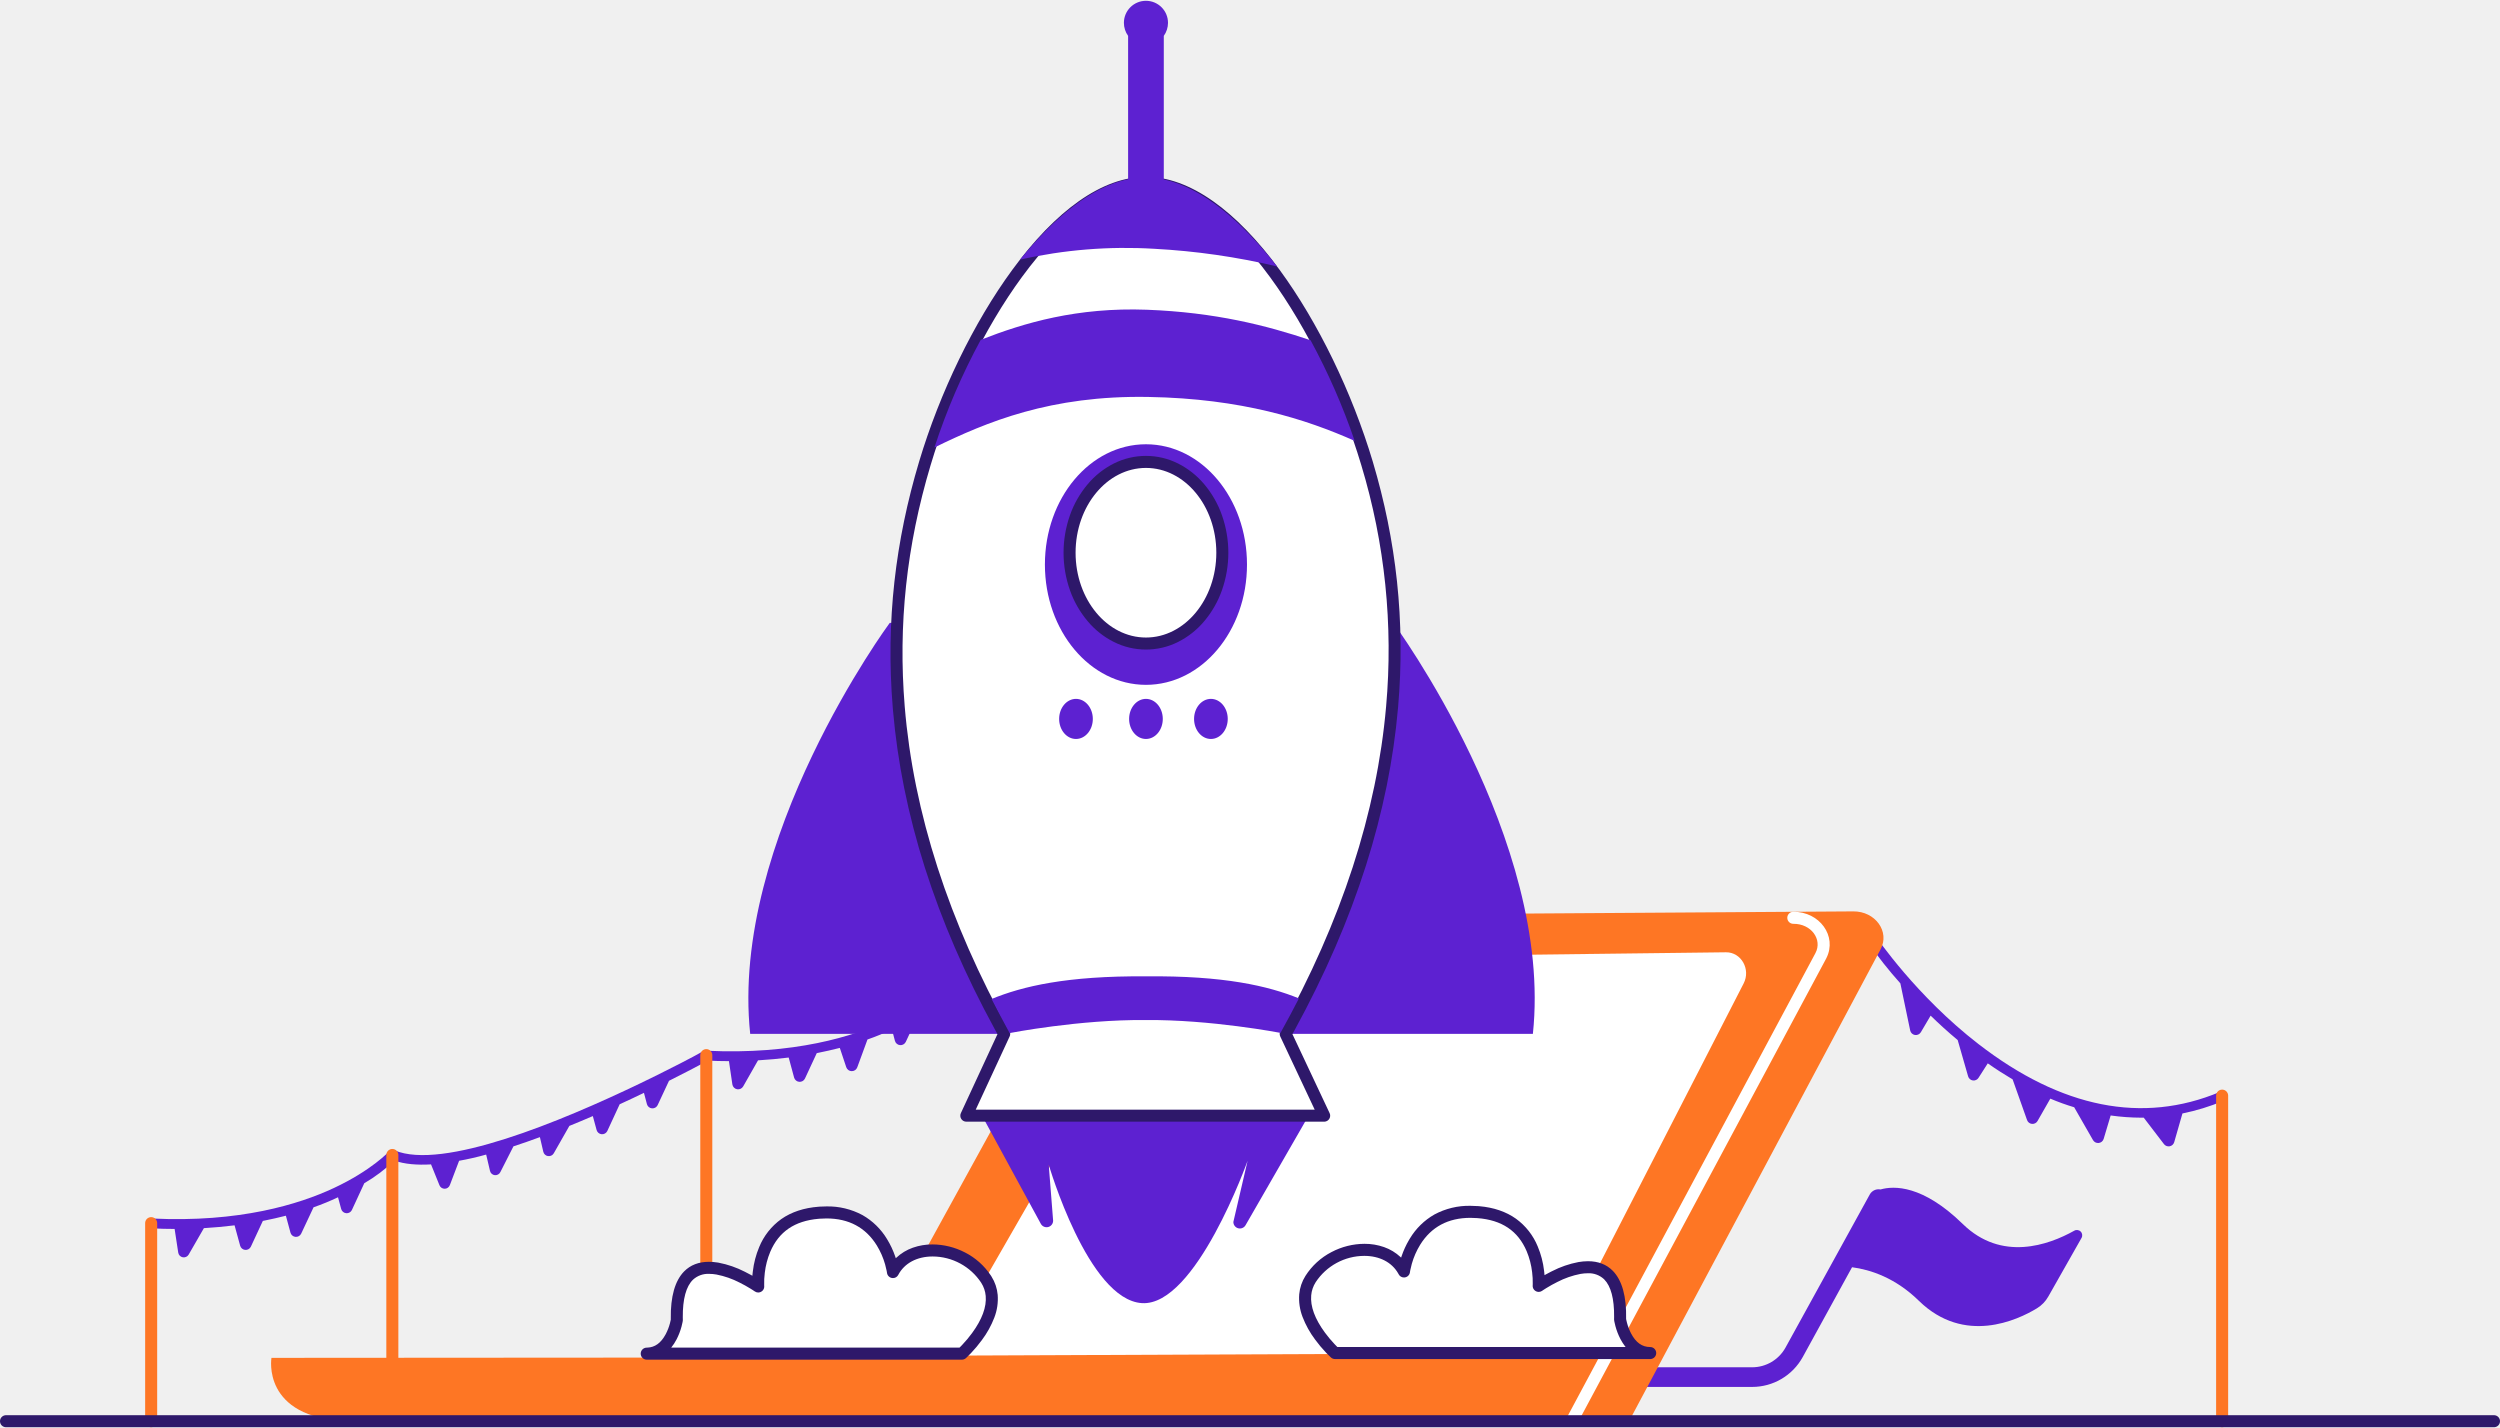
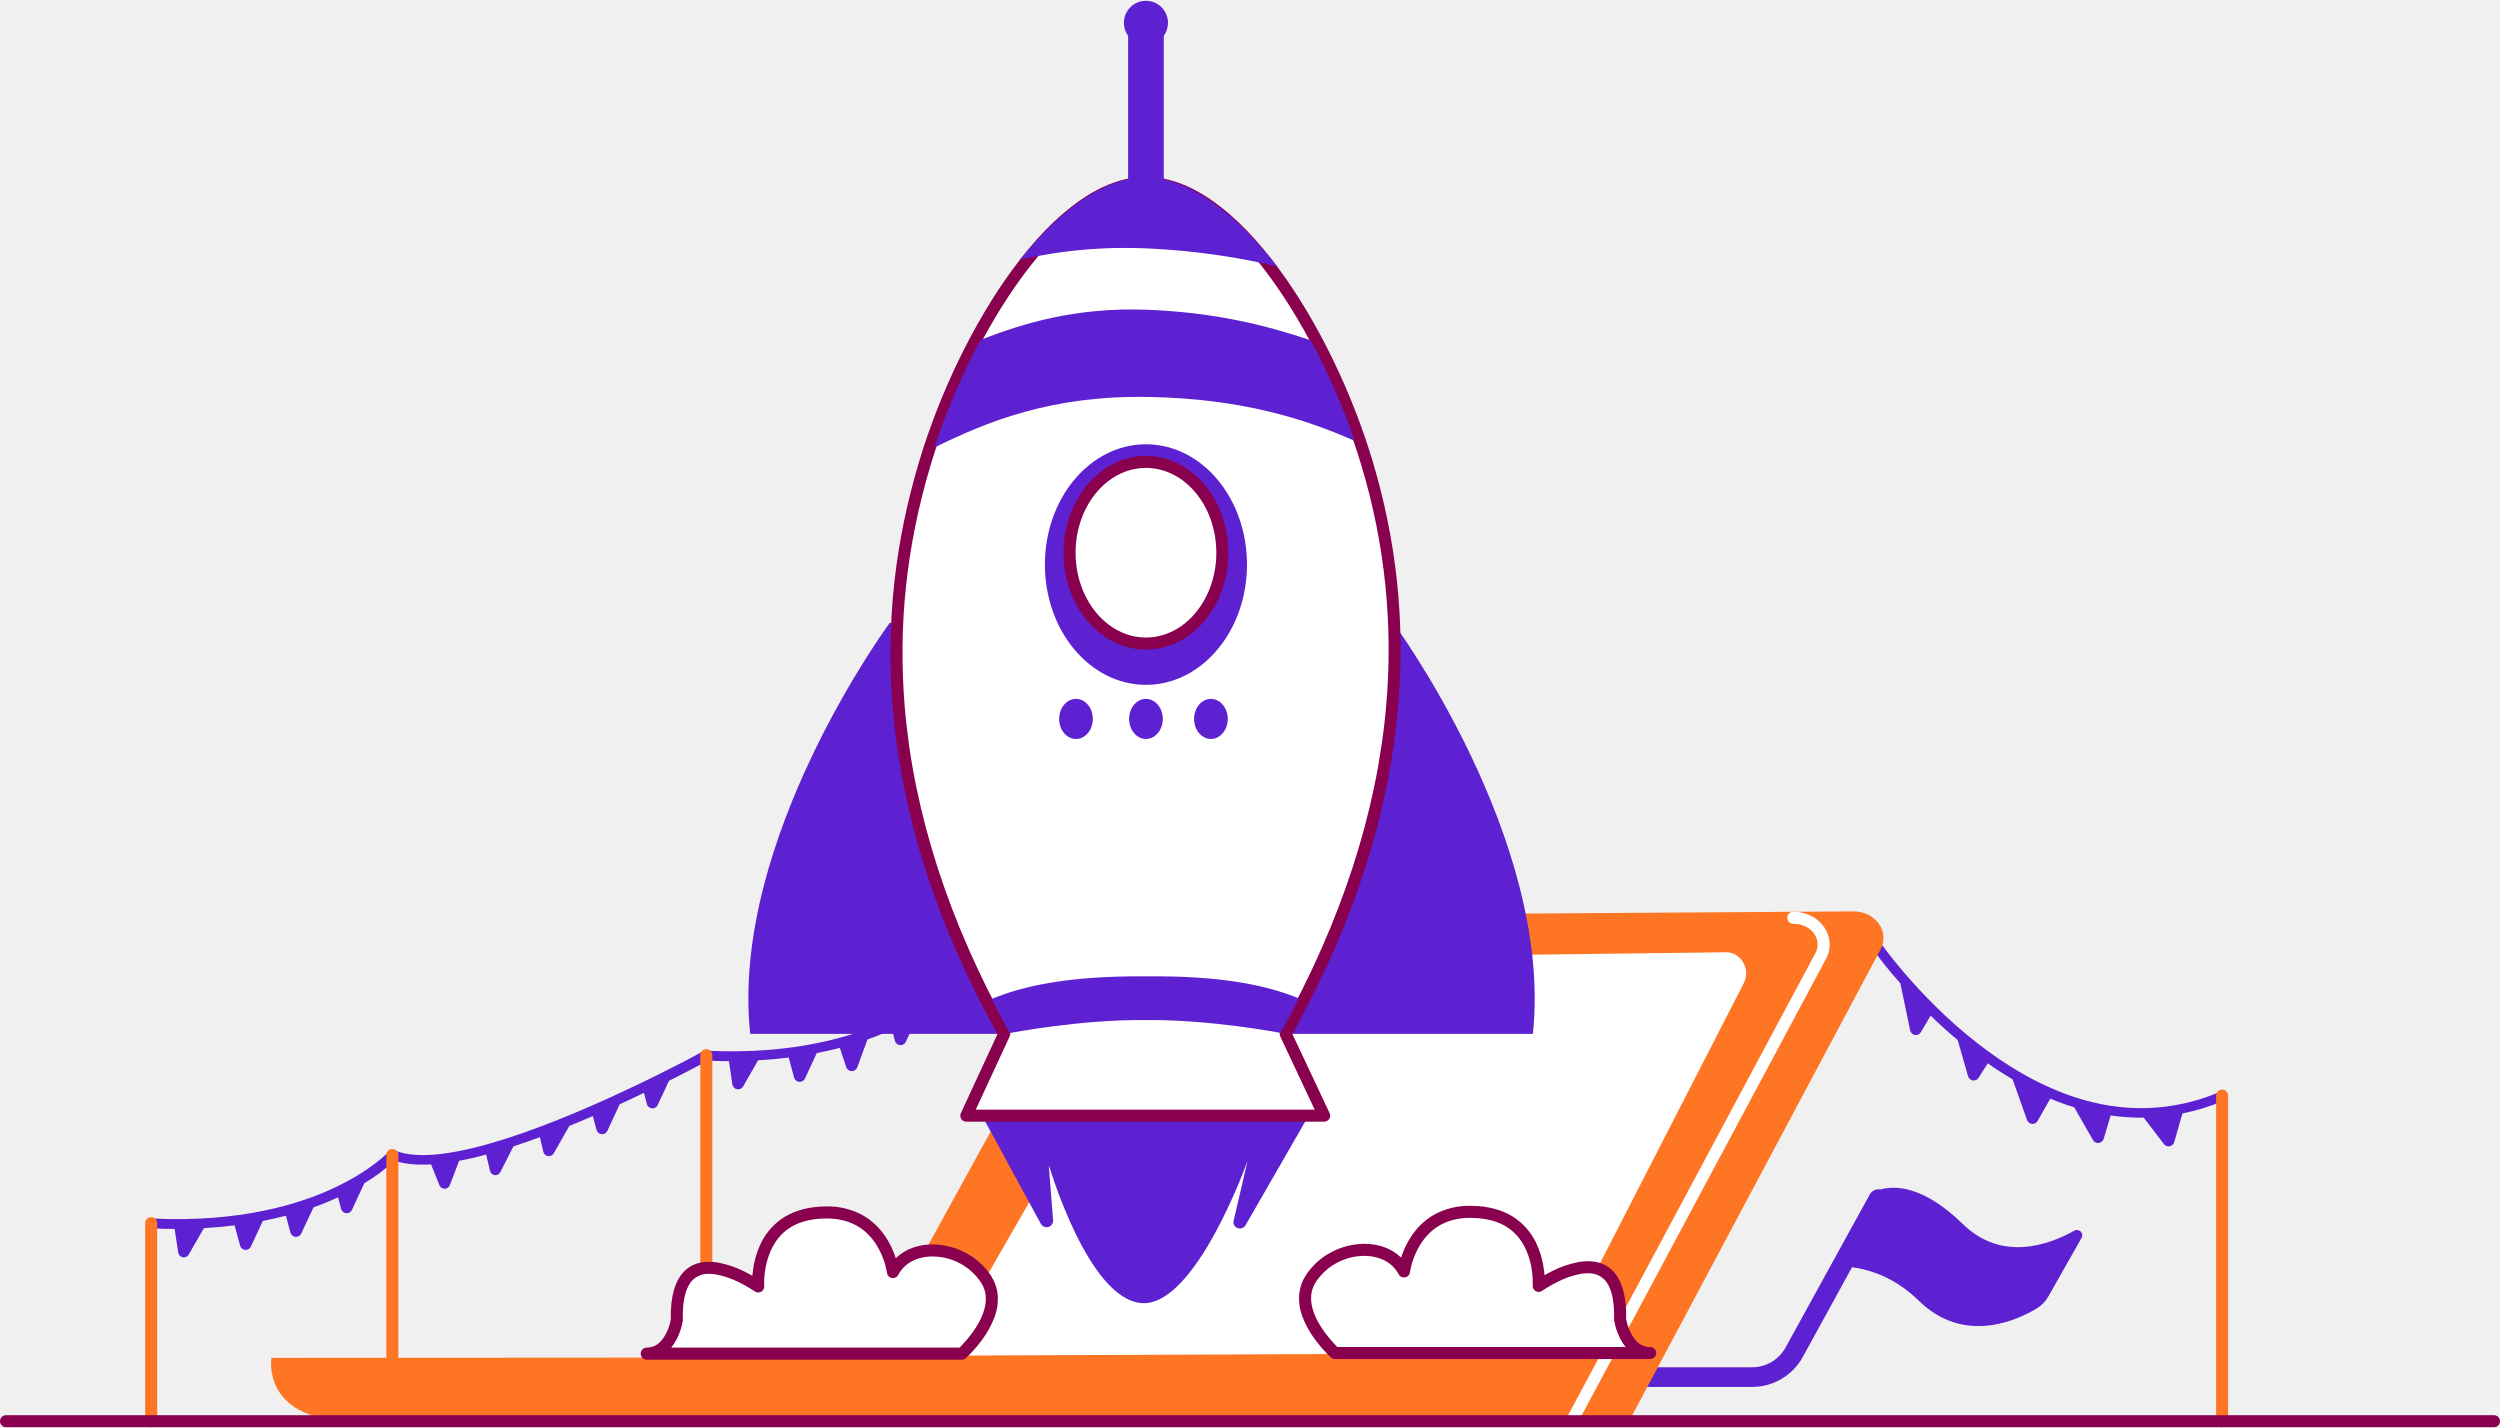
<svg xmlns="http://www.w3.org/2000/svg" viewBox="0 0 1247 711.9">
  <g id="product_launch_solid_II" data-name="product launch/solid_II" transform="translate(2.5)">
    <g id="product_launch_solid_II-2" data-name="product launch/solid_II" transform="translate(-3)">
      <g id="product_launch_solid_II-3" data-name="product launch_solid_II">
        <path id="flag" d="M302.6,21.456c-12.7,7.1-36.2,15.6-55.6-3.4-20-19.5-34.3-19.1-41-17.2a5.036,5.036,0,0,0-5.3,2.4l-42.1,76.5a19.015,19.015,0,0,1-16.6,9.8H4.9a4.9,4.9,0,1,0,0,9.8H142a28.78,28.78,0,0,0,25.2-14.9l24.6-44.8c9.2,1.2,21.7,5.3,33.4,16.8,22.6,22,49.1,9.6,58.8,3.7a16.13,16.13,0,0,0,5.7-5.9l16.5-29.1A2.652,2.652,0,0,0,302.6,21.456Z" transform="translate(732.5 592.444)" fill="#5d21d1" />
        <g id="flags" transform="translate(73 466)">
          <path id="Path" d="M280.843,1.417a2.43,2.43,0,0,0-3.4-1.1c-.4.2-4.6,2.8-22.9,11.9l-8.4,4.1c-39.9,19.2-98.8,43.6-122.7,33.5a2.443,2.443,0,0,0-2.8.6c-.1.1-8.7,9.4-27.5,18.2-17.3,8.1-47.1,17.3-90.6,15.2a2.362,2.362,0,0,0-2.5,2.8,2.559,2.559,0,0,0,2.4,2.1c3.9.2,7.6.3,11.3.3l1.8,11.8a2.81,2.81,0,0,0,5.2,1l7.6-13.2c5.3-.3,10.4-.8,15.3-1.4l2.8,10.2a2.864,2.864,0,0,0,5.3.5l6-12.9c4.1-.8,7.9-1.7,11.5-2.6l2.3,8.5a2.864,2.864,0,0,0,5.3.5l6.2-13.2a122.609,122.609,0,0,0,12.2-5l1.6,5.9a2.864,2.864,0,0,0,5.3.5l6.2-13.4a80.144,80.144,0,0,0,15-11.3c5.1,1.8,11.3,2.3,18.3,1.9l4.2,10.4a2.778,2.778,0,0,0,5.2-.1l4.6-12.1c4.4-.8,8.9-1.8,13.5-3.1l1.9,8.1a2.76,2.76,0,0,0,5.2.6l6.5-12.8c4.4-1.4,8.8-3,13.2-4.6l1.7,7.3a2.833,2.833,0,0,0,5.2.8l7.8-13.7c3.9-1.6,7.8-3.2,11.7-4.9l1.9,7a2.864,2.864,0,0,0,5.3.5l6.2-13.4c4.2-1.9,8.2-3.8,12.1-5.7l1.5,5.7a2.864,2.864,0,0,0,5.3.5l5.7-12.2c15.5-7.8,18.4-9.6,19.9-10.4A3.181,3.181,0,0,0,280.843,1.417Z" transform="translate(0.857 57.983)" fill="#5d21d1" />
          <path id="Path-2" data-name="Path" d="M123.443.2a2.443,2.443,0,0,0-2.8.6c-.1.1-8.7,9.4-27.5,18.2-17.3,8.1-47.1,17.3-90.6,15.2A2.362,2.362,0,0,0,.043,37a2.559,2.559,0,0,0,2.4,2.1c3.9.2,7.6.3,11.3.3l1.7,11.6a2.909,2.909,0,0,0,5.4,1l7.4-13c5.3-.3,10.4-.8,15.3-1.4l2.7,10a2.9,2.9,0,0,0,5.4.5l5.9-12.7c4.1-.8,7.9-1.7,11.5-2.6l3.2,9.6a2.915,2.915,0,0,0,5.5.1l5.1-13.9a122.609,122.609,0,0,0,12.2-5l1.5,5.7a2.9,2.9,0,0,0,5.4.5l6.1-13.1a80.144,80.144,0,0,0,15-11.3" transform="translate(277.357 23.9)" fill="#5d21d1" />
          <path id="Path-3" data-name="Path" d="M179.077,79.877a2.39,2.39,0,0,0-3.2-1.4c-38.5,16.1-79,8-120.3-23.9-31.1-24-50.9-53.3-51.1-53.5a2.544,2.544,0,0,0-3.4-.7,2.544,2.544,0,0,0-.7,3.4,210.417,210.417,0,0,0,16.2,20.5l4.9,23.5a2.892,2.892,0,0,0,5.3.9l4.9-8.3c4.2,4.1,8.7,8.2,13.5,12.2l5.2,18.1a2.873,2.873,0,0,0,5.2.7l4.6-7.2c4.1,2.9,8.2,5.5,12.4,8l7.2,20.3a2.887,2.887,0,0,0,5.2.5l6.4-11.2a113.564,113.564,0,0,0,11.9,4.3l9.4,16.4a2.917,2.917,0,0,0,5.3-.6l3.5-11.7a112.468,112.468,0,0,0,15.3,1.1h1.2l10.1,13.2a2.913,2.913,0,0,0,5.1-1l4.1-14.3a109.057,109.057,0,0,0,20.2-6.2A2.469,2.469,0,0,0,179.077,79.877Z" transform="translate(858.823 0.223)" fill="#5d21d1" />
          <path id="Path-4" data-name="Path" d="M3,0A3,3,0,0,1,5.995,2.824L6,3v98.8a3,3,0,0,1-5.995.176L0,101.8V3A3,3,0,0,1,3,0Z" transform="translate(-0.1 141.1)" fill="#fe7624" />
          <path id="Path-5" data-name="Path" d="M3,0A3,3,0,0,1,5.995,2.824L6,3V134.2a3,3,0,0,1-5.995.176L0,134.2V3A3,3,0,0,1,3,0Z" transform="translate(120.2 107.1)" fill="#fe7624" />
          <path id="Path-6" data-name="Path" d="M3,0A3,3,0,0,1,5.995,2.824L6,3V183.8a3,3,0,0,1-5.995.176L0,183.8V3A3,3,0,0,1,3,0Z" transform="translate(276.8 57.3)" fill="#fe7624" />
          <path id="Path-7" data-name="Path" d="M3,0A3,3,0,0,1,5.995,2.824L6,3V165.4a3,3,0,0,1-5.995.176L0,165.4V3A3,3,0,0,1,3,0Z" transform="translate(1032.9 77.5)" fill="#fe7624" />
        </g>
        <g id="laptop_1_" transform="translate(135 454)">
          <path id="laptop" d="M789.19,0l-362,2.4a14.982,14.982,0,0,0-13.4,7.6L296.99,222.5l-296.8.2s-5.1,29.8,37.6,31.6l640-.8L802.79,19C807.59,10.1,800.19-.1,789.19,0Z" transform="translate(0.71 0.599)" fill="#fe7624" />
          <path id="screen" d="M0,201.2l305.7-1.3L400.3,15.6C404,8.5,399.1-.1,391.5,0L113.7,3.4Z" transform="translate(334.9 20.999)" fill="#fff" />
          <path id="Path-8" data-name="Path" d="M113.074,0c13.1-.117,22.03,12.112,16.543,23.084l-.171.332-123.8,231.3a3,3,0,0,1-5.371-2.668l.081-.164L124.148,20.6c3.584-6.788-2.091-14.68-11.02-14.6a3,3,0,1,1-.054-6Z" transform="translate(646.899 0.799)" fill="#fff" />
        </g>
        <g id="rocket_3_" transform="translate(373)">
          <path id="Path-9" data-name="Path" d="M0,0,33.5,61.6A3.267,3.267,0,0,0,39.6,60L37.4,32S57,99.4,83.9,101.1s52.7-71,52.7-71l-7.1,30.5a3.255,3.255,0,0,0,6.1,1.6L171.4,0" transform="translate(113.2 548.9)" fill="#5d21d1" />
          <path id="Path-10" data-name="Path" d="M70.517,2.3s-79.9,108.2-69.6,205h176.3V0Z" transform="translate(0.783 308.4)" fill="#5d21d1" />
          <path id="Path-11" data-name="Path" d="M106.7,2.3s79.9,108.2,69.6,205H0V0Z" transform="translate(215.8 308.4)" fill="#5d21d1" />
          <path id="Path-12" data-name="Path" d="M194.114,424.5c67.7-121.7,60.3-218.3,40.6-284.5-19.8-66.2-66.2-140-110.3-140s-90.5,73.8-110.3,140-28.1,162.8,39.6,284.5l-18.9,40.8h178.5l-19.2-40.8Z" transform="translate(74.686 91.2)" fill="#fff" />
-           <path id="Path_2_" d="M216.327,471.3H37.826a3,3,0,0,1-2.722-4.262L53.364,427.62l-1.126-2.046c-7.471-13.66-14.229-27.458-20.086-41.011a427.659,427.659,0,0,1-15.069-40.2A379.514,379.514,0,0,1,6.847,304.935a348.758,348.758,0,0,1-5.589-38.674l-.133-1.579C.25,254.036-.117,243.316.033,232.821c.148-10.3.8-20.707,1.936-30.93,1.113-10.008,2.726-20.159,4.8-30.169,2.02-9.771,4.539-19.723,7.487-29.581,10.374-34.684,27.32-69.58,46.492-95.739,10.9-14.871,22.071-26.393,33.2-34.245C105.387,4.09,116.651,0,127.427,0S149.466,4.09,160.9,12.157c11.134,7.852,22.305,19.373,33.2,34.245,19.173,26.16,36.119,61.056,46.493,95.743,2.913,9.789,5.4,19.7,7.378,29.46,2.029,9.986,3.6,20.131,4.669,30.154,1.091,10.231,1.695,20.656,1.793,30.986.1,10.523-.321,21.274-1.252,31.955a350.841,350.841,0,0,1-5.652,38.993,383.143,383.143,0,0,1-10.354,39.789,432.855,432.855,0,0,1-15.239,40.608c-5.923,13.694-12.756,27.64-20.309,41.449l-1.142,2.073,18.548,39.413a2.956,2.956,0,0,1-.138,2.814,2.99,2.99,0,0,1-2.4,1.459ZM127.427,6c-9.664,0-19.943,3.853-30.551,11.451-10.439,7.477-20.967,18.41-31.291,32.5C46.8,75.575,30.186,109.8,20,143.86,7.974,184.069,3.756,223.43,7.1,264.192c4.344,52.886,21.921,107.34,52.244,161.85a3.008,3.008,0,0,1,.1,2.719L42.521,465.3H211.6l-17.186-36.523a2.992,2.992,0,0,1,0-2.552l.094-.183c30.375-54.6,48.109-109.063,52.709-161.865A317.74,317.74,0,0,0,234.852,143.86c-10.186-34.055-26.8-68.284-45.583-93.911-10.325-14.087-20.853-25.02-31.292-32.5C147.369,9.853,137.091,6,127.427,6Z" transform="translate(71.674 88.2)" fill="#2e186a" />
+           <path id="Path_2_" d="M216.327,471.3H37.826a3,3,0,0,1-2.722-4.262L53.364,427.62l-1.126-2.046c-7.471-13.66-14.229-27.458-20.086-41.011a427.659,427.659,0,0,1-15.069-40.2A379.514,379.514,0,0,1,6.847,304.935a348.758,348.758,0,0,1-5.589-38.674l-.133-1.579C.25,254.036-.117,243.316.033,232.821c.148-10.3.8-20.707,1.936-30.93,1.113-10.008,2.726-20.159,4.8-30.169,2.02-9.771,4.539-19.723,7.487-29.581,10.374-34.684,27.32-69.58,46.492-95.739,10.9-14.871,22.071-26.393,33.2-34.245C105.387,4.09,116.651,0,127.427,0S149.466,4.09,160.9,12.157c11.134,7.852,22.305,19.373,33.2,34.245,19.173,26.16,36.119,61.056,46.493,95.743,2.913,9.789,5.4,19.7,7.378,29.46,2.029,9.986,3.6,20.131,4.669,30.154,1.091,10.231,1.695,20.656,1.793,30.986.1,10.523-.321,21.274-1.252,31.955a350.841,350.841,0,0,1-5.652,38.993,383.143,383.143,0,0,1-10.354,39.789,432.855,432.855,0,0,1-15.239,40.608c-5.923,13.694-12.756,27.64-20.309,41.449l-1.142,2.073,18.548,39.413a2.956,2.956,0,0,1-.138,2.814,2.99,2.99,0,0,1-2.4,1.459ZM127.427,6c-9.664,0-19.943,3.853-30.551,11.451-10.439,7.477-20.967,18.41-31.291,32.5C46.8,75.575,30.186,109.8,20,143.86,7.974,184.069,3.756,223.43,7.1,264.192c4.344,52.886,21.921,107.34,52.244,161.85a3.008,3.008,0,0,1,.1,2.719L42.521,465.3H211.6l-17.186-36.523a2.992,2.992,0,0,1,0-2.552l.094-.183c30.375-54.6,48.109-109.063,52.709-161.865A317.74,317.74,0,0,0,234.852,143.86c-10.186-34.055-26.8-68.284-45.583-93.911-10.325-14.087-20.853-25.02-31.292-32.5C147.369,9.853,137.091,6,127.427,6Z" transform="translate(71.674 88.2)" fill="#89004f" />
          <ellipse id="Oval" cx="50.4" cy="60" rx="50.4" ry="60" transform="translate(148.7 221.6)" fill="#5d21d1" />
          <ellipse id="Oval-2" data-name="Oval" cx="8.4" cy="10" rx="8.4" ry="10" transform="translate(190.7 348.6)" fill="#5d21d1" />
          <ellipse id="Oval-3" data-name="Oval" cx="8.4" cy="10" rx="8.4" ry="10" transform="translate(223.1 348.6)" fill="#5d21d1" />
          <ellipse id="Oval-4" data-name="Oval" cx="8.4" cy="10" rx="8.4" ry="10" transform="translate(155.8 348.6)" fill="#5d21d1" />
          <ellipse id="Oval-5" data-name="Oval" cx="38.1" cy="45.3" rx="38.1" ry="45.3" transform="translate(161 230.4)" fill="#fff" />
-           <path id="Oval_2_" d="M41.1,96.6a35.71,35.71,0,0,1-16.051-3.81A41.224,41.224,0,0,1,11.991,82.414,49.391,49.391,0,0,1,3.212,67.057a56.369,56.369,0,0,1,0-37.514,49.393,49.393,0,0,1,8.779-15.358A41.225,41.225,0,0,1,25.049,3.81a35.713,35.713,0,0,1,32.1,0A41.223,41.223,0,0,1,70.209,14.186a49.393,49.393,0,0,1,8.778,15.358,56.371,56.371,0,0,1,0,37.514,49.391,49.391,0,0,1-8.778,15.357A41.223,41.223,0,0,1,57.151,92.79,35.71,35.71,0,0,1,41.1,96.6ZM41.1,6C21.746,6,6,24.976,6,48.3S21.746,90.6,41.1,90.6,76.2,71.625,76.2,48.3,60.455,6,41.1,6Z" transform="translate(158 227.4)" fill="#2e186a" />
+           <path id="Oval_2_" d="M41.1,96.6a35.71,35.71,0,0,1-16.051-3.81A41.224,41.224,0,0,1,11.991,82.414,49.391,49.391,0,0,1,3.212,67.057a56.369,56.369,0,0,1,0-37.514,49.393,49.393,0,0,1,8.779-15.358A41.225,41.225,0,0,1,25.049,3.81a35.713,35.713,0,0,1,32.1,0A41.223,41.223,0,0,1,70.209,14.186a49.393,49.393,0,0,1,8.778,15.358,56.371,56.371,0,0,1,0,37.514,49.391,49.391,0,0,1-8.778,15.357A41.223,41.223,0,0,1,57.151,92.79,35.71,35.71,0,0,1,41.1,96.6ZM41.1,6C21.746,6,6,24.976,6,48.3S21.746,90.6,41.1,90.6,76.2,71.625,76.2,48.3,60.455,6,41.1,6Z" transform="translate(158 227.4)" fill="#89004f" />
          <path id="Path-13" data-name="Path" d="M71.7,89.1V17.5A11.2,11.2,0,0,0,73.8,11a11,11,0,0,0-22,0,11.2,11.2,0,0,0,2.1,6.5V89c-18.5,3.8-37,19.3-53.9,40.1a239.042,239.042,0,0,1,67-5.4,345.825,345.825,0,0,1,61.2,8.8C110.7,110.1,91.1,93.3,71.7,89.1Z" transform="translate(136.3 0.4)" fill="#5d21d1" />
          <path id="Path-14" data-name="Path" d="M187.6,15.343c-22.1-7.4-47.5-13.9-81.6-15.2-34.8-1.3-61.2,6.5-82.9,15A320.817,320.817,0,0,0,0,68.843c26-12.7,57.9-26.1,106.8-25.2,46.5.8,78.5,11.1,102.8,21.9A322.659,322.659,0,0,0,187.6,15.343Z" transform="translate(93.6 154.357)" fill="#5d21d1" />
          <path id="Path-15" data-name="Path" d="M144.1,28.222c3.2-5.8,6.3-11.5,9.2-17.2C138,4.822,116-.378,76.9.022c-39.5-.3-61.6,5-76.9,11.3,2.9,5.6,5.9,11.3,9,17,0,0,34.7-6.8,67.8-6.5C109.4,21.522,144.1,28.222,144.1,28.222Z" transform="translate(122.1 486.978)" fill="#5d21d1" />
        </g>
        <g id="clouds" transform="translate(320 601)">
          <path id="cloud_1_" d="M172.136,70.439H14.936s-22.6-20.3-12.2-36.9,37.7-20.6,46.6-3.8c0,0,3.9-32.1,36.8-29.6,33,2.5,30.4,36.8,30.4,36.8s41.7-29.5,40.6,16.6C157.036,53.439,159.636,70.439,172.136,70.439Z" transform="translate(331.464 3.461)" fill="#fff" />
-           <path id="cloud_2_" d="M175.139,76.442H17.939a3,3,0,0,1-2.005-.769c-.308-.277-.983-.9-2.045-2l-.46-.481A66.383,66.383,0,0,1,8.05,66.764a46.6,46.6,0,0,1-6.3-11.352A26.03,26.03,0,0,1,.09,44.125,20.621,20.621,0,0,1,3.2,34.949,33.746,33.746,0,0,1,16.189,23.075a35.576,35.576,0,0,1,16.427-4.118,28.994,28.994,0,0,1,9.79,1.63,23.209,23.209,0,0,1,8.24,5l.268.261.226-.684A43.553,43.553,0,0,1,54.9,16.952l.4-.66A33.763,33.763,0,0,1,67.522,4.331,36.426,36.426,0,0,1,85.5,0c1.257,0,2.558.05,3.867.15L89.9.193c7.2.621,13.363,2.725,18.317,6.252a32.045,32.045,0,0,1,10.847,13.848,44.6,44.6,0,0,1,3.162,12.092c.09.741.164,1.47.219,2.167l0,.046.633-.356c.752-.419,1.532-.836,2.319-1.237l.8-.4a48.739,48.739,0,0,1,13.146-4.54,28.565,28.565,0,0,1,4.791-.43c5.1,0,9.257,1.613,12.372,4.794,4.641,4.741,6.874,12.811,6.636,23.985l.016.1.08.417c.088.433.206.928.341,1.433a25.984,25.984,0,0,0,2,5.211c2.4,4.623,5.528,6.87,9.563,6.87l.2.005a3,3,0,0,1,0,5.989l-.2.005ZM32.538,24.973A29.105,29.105,0,0,0,8.281,38.134a14.48,14.48,0,0,0-2.215,6.529c-.492,5.46,1.8,11.7,6.825,18.554a60.344,60.344,0,0,0,4.891,5.845c.354.374.714.743,1.1,1.128l.254.25H162.912l-.373-.472a24.417,24.417,0,0,1-2.107-3.29l-.18-.342a31.976,31.976,0,0,1-2.466-6.417c-.2-.729-.366-1.464-.491-2.124l-.034-.185c-.032-.177-.058-.339-.077-.481l-.021-.158-.02-.223,0-.355,0-.1.016-.92c.08-9-1.581-15.282-4.936-18.671l-.187-.184a11.135,11.135,0,0,0-8.013-2.878,21.913,21.913,0,0,0-3.666.334,42.825,42.825,0,0,0-11.5,4.006c-1.867.923-3.721,1.951-5.509,3.057-.334.207-.665.416-.985.622l-.7.459-.534.363a2.962,2.962,0,0,1-1.582.464,3.047,3.047,0,0,1-2.225-.978,2.951,2.951,0,0,1-.777-2.256l.013-.247.016-.439a40.1,40.1,0,0,0-.31-5.916,38.651,38.651,0,0,0-2.725-10.467C109.2,12.461,101.142,7.059,88.911,6.133,87.747,6.044,86.6,6,85.487,6,74.366,6,65.925,10.525,60.4,19.452a37.789,37.789,0,0,0-4.148,9.472c-.309,1.074-.562,2.119-.751,3.108-.077.4-.123.678-.149.841l-.058.407a2.971,2.971,0,0,1-2.976,2.465,2.936,2.936,0,0,1-2.627-1.6l-.228-.415C46.3,28.165,40.136,24.972,32.538,24.973Z" transform="translate(328.461 0.459)" fill="#2e186a" />
+           <path id="cloud_2_" d="M175.139,76.442H17.939a3,3,0,0,1-2.005-.769c-.308-.277-.983-.9-2.045-2l-.46-.481A66.383,66.383,0,0,1,8.05,66.764a46.6,46.6,0,0,1-6.3-11.352A26.03,26.03,0,0,1,.09,44.125,20.621,20.621,0,0,1,3.2,34.949,33.746,33.746,0,0,1,16.189,23.075a35.576,35.576,0,0,1,16.427-4.118,28.994,28.994,0,0,1,9.79,1.63,23.209,23.209,0,0,1,8.24,5l.268.261.226-.684A43.553,43.553,0,0,1,54.9,16.952l.4-.66A33.763,33.763,0,0,1,67.522,4.331,36.426,36.426,0,0,1,85.5,0c1.257,0,2.558.05,3.867.15L89.9.193c7.2.621,13.363,2.725,18.317,6.252a32.045,32.045,0,0,1,10.847,13.848,44.6,44.6,0,0,1,3.162,12.092c.09.741.164,1.47.219,2.167l0,.046.633-.356c.752-.419,1.532-.836,2.319-1.237l.8-.4a48.739,48.739,0,0,1,13.146-4.54,28.565,28.565,0,0,1,4.791-.43c5.1,0,9.257,1.613,12.372,4.794,4.641,4.741,6.874,12.811,6.636,23.985l.016.1.08.417c.088.433.206.928.341,1.433a25.984,25.984,0,0,0,2,5.211c2.4,4.623,5.528,6.87,9.563,6.87l.2.005a3,3,0,0,1,0,5.989l-.2.005ZM32.538,24.973A29.105,29.105,0,0,0,8.281,38.134a14.48,14.48,0,0,0-2.215,6.529c-.492,5.46,1.8,11.7,6.825,18.554a60.344,60.344,0,0,0,4.891,5.845c.354.374.714.743,1.1,1.128l.254.25H162.912l-.373-.472a24.417,24.417,0,0,1-2.107-3.29l-.18-.342a31.976,31.976,0,0,1-2.466-6.417c-.2-.729-.366-1.464-.491-2.124l-.034-.185c-.032-.177-.058-.339-.077-.481l-.021-.158-.02-.223,0-.355,0-.1.016-.92c.08-9-1.581-15.282-4.936-18.671l-.187-.184a11.135,11.135,0,0,0-8.013-2.878,21.913,21.913,0,0,0-3.666.334,42.825,42.825,0,0,0-11.5,4.006c-1.867.923-3.721,1.951-5.509,3.057-.334.207-.665.416-.985.622l-.7.459-.534.363a2.962,2.962,0,0,1-1.582.464,3.047,3.047,0,0,1-2.225-.978,2.951,2.951,0,0,1-.777-2.256l.013-.247.016-.439a40.1,40.1,0,0,0-.31-5.916,38.651,38.651,0,0,0-2.725-10.467C109.2,12.461,101.142,7.059,88.911,6.133,87.747,6.044,86.6,6,85.487,6,74.366,6,65.925,10.525,60.4,19.452a37.789,37.789,0,0,0-4.148,9.472c-.309,1.074-.562,2.119-.751,3.108-.077.4-.123.678-.149.841l-.058.407a2.971,2.971,0,0,1-2.976,2.465,2.936,2.936,0,0,1-2.627-1.6l-.228-.415C46.3,28.165,40.136,24.972,32.538,24.973Z" transform="translate(328.461 0.459)" fill="#89004f" />
          <path id="cloud" d="M0,70.439H157.2s22.6-20.3,12.2-36.9-37.7-20.6-46.6-3.8c0,0-3.9-32.1-36.8-29.6-33,2.5-30.4,36.8-30.4,36.8S13.9,7.439,15,53.539C15.1,53.439,12.5,70.339,0,70.439Z" transform="translate(3.1 3.761)" fill="#fff" />
-           <path id="cloud_2_2" data-name="cloud_2_" d="M160.2,76.442H3a3,3,0,0,1-.023-6l.311-.007c3.8-.143,6.782-2.294,9.1-6.577l.173-.326a25.893,25.893,0,0,0,2-5.188c.159-.589.294-1.166.39-1.668L15,56.41l-.008-.46c-.167-10.962,2.081-18.888,6.681-23.558,3.111-3.158,7.261-4.76,12.337-4.76a28.138,28.138,0,0,1,4.341.356l.45.074A48.741,48.741,0,0,1,51.942,32.6c1.04.514,2.09,1.066,3.119,1.639l.632.356.049-.573c.035-.384.071-.739.11-1.084l.065-.555a44.6,44.6,0,0,1,3.162-12.092A32,32,0,0,1,70.1,6.323C75.144,2.784,81.427.707,88.773.15l.551-.04C90.443.037,91.558,0,92.639,0a36.428,36.428,0,0,1,17.978,4.331,33.763,33.763,0,0,1,12.226,11.962A43.192,43.192,0,0,1,127,25.167l.226.684.269-.261a23.209,23.209,0,0,1,8.24-5,28.993,28.993,0,0,1,9.789-1.631,35.584,35.584,0,0,1,16.142,3.969A33.9,33.9,0,0,1,174.58,34.384l.362.565a20.62,20.62,0,0,1,3.107,9.176,26.032,26.032,0,0,1-1.66,11.287,46.59,46.59,0,0,1-6.3,11.352,66.29,66.29,0,0,1-5.378,6.429c-1.123,1.183-1.9,1.921-2.26,2.256l-.246.224A2.991,2.991,0,0,1,160.2,76.442ZM34.117,33.643A11.135,11.135,0,0,0,26.1,36.52c-3.481,3.34-5.2,9.684-5.124,18.854l.014.912.006.12,0,.344-.021.223-.02.158c-.013.089-.029.194-.048.306l-.065.358c-.123.646-.293,1.377-.491,2.114A31.931,31.931,0,0,1,17.886,66.3a24.194,24.194,0,0,1-2.672,4.11l-.023.028H159c.17-.166.344-.339.517-.515l.551-.564.287-.3a60.353,60.353,0,0,0,4.891-5.845c5.02-6.852,7.316-13.095,6.825-18.554a14.481,14.481,0,0,0-2.215-6.529A29.1,29.1,0,0,0,145.6,24.973c-7.81,0-14.061,3.343-17.15,9.173l-.087.155a2.9,2.9,0,0,1-2.54,1.443,2.985,2.985,0,0,1-3-2.641l-.049-.337-.131-.734c-.19-.989-.443-2.034-.751-3.108a37.789,37.789,0,0,0-4.148-9.472C112.214,10.525,103.772,6,92.651,6c-1.108,0-2.26.045-3.424.133l-.523.043C76.762,7.219,68.876,12.607,64.6,22.646a38.65,38.65,0,0,0-2.725,10.467,39.173,39.173,0,0,0-.3,6.251l.026.517a2.944,2.944,0,0,1-.839,2.145,3.056,3.056,0,0,1-2.171.921,2.972,2.972,0,0,1-1.722-.558l-.394-.269-.7-.459-.074-.048-.237-.152-.673-.422c-1.783-1.1-3.636-2.132-5.508-3.057a42.824,42.824,0,0,0-11.5-4.006A21.906,21.906,0,0,0,34.117,33.643Z" transform="translate(0.1 0.759)" fill="#2e186a" />
+           <path id="cloud_2_2" data-name="cloud_2_" d="M160.2,76.442H3a3,3,0,0,1-.023-6l.311-.007c3.8-.143,6.782-2.294,9.1-6.577l.173-.326a25.893,25.893,0,0,0,2-5.188c.159-.589.294-1.166.39-1.668L15,56.41l-.008-.46c-.167-10.962,2.081-18.888,6.681-23.558,3.111-3.158,7.261-4.76,12.337-4.76a28.138,28.138,0,0,1,4.341.356l.45.074A48.741,48.741,0,0,1,51.942,32.6c1.04.514,2.09,1.066,3.119,1.639l.632.356.049-.573c.035-.384.071-.739.11-1.084l.065-.555a44.6,44.6,0,0,1,3.162-12.092A32,32,0,0,1,70.1,6.323C75.144,2.784,81.427.707,88.773.15l.551-.04C90.443.037,91.558,0,92.639,0a36.428,36.428,0,0,1,17.978,4.331,33.763,33.763,0,0,1,12.226,11.962A43.192,43.192,0,0,1,127,25.167l.226.684.269-.261a23.209,23.209,0,0,1,8.24-5,28.993,28.993,0,0,1,9.789-1.631,35.584,35.584,0,0,1,16.142,3.969A33.9,33.9,0,0,1,174.58,34.384l.362.565a20.62,20.62,0,0,1,3.107,9.176,26.032,26.032,0,0,1-1.66,11.287,46.59,46.59,0,0,1-6.3,11.352,66.29,66.29,0,0,1-5.378,6.429c-1.123,1.183-1.9,1.921-2.26,2.256l-.246.224A2.991,2.991,0,0,1,160.2,76.442ZM34.117,33.643A11.135,11.135,0,0,0,26.1,36.52c-3.481,3.34-5.2,9.684-5.124,18.854l.014.912.006.12,0,.344-.021.223-.02.158c-.013.089-.029.194-.048.306l-.065.358c-.123.646-.293,1.377-.491,2.114A31.931,31.931,0,0,1,17.886,66.3a24.194,24.194,0,0,1-2.672,4.11l-.023.028H159c.17-.166.344-.339.517-.515l.551-.564.287-.3a60.353,60.353,0,0,0,4.891-5.845c5.02-6.852,7.316-13.095,6.825-18.554a14.481,14.481,0,0,0-2.215-6.529A29.1,29.1,0,0,0,145.6,24.973c-7.81,0-14.061,3.343-17.15,9.173l-.087.155a2.9,2.9,0,0,1-2.54,1.443,2.985,2.985,0,0,1-3-2.641l-.049-.337-.131-.734c-.19-.989-.443-2.034-.751-3.108a37.789,37.789,0,0,0-4.148-9.472C112.214,10.525,103.772,6,92.651,6c-1.108,0-2.26.045-3.424.133l-.523.043C76.762,7.219,68.876,12.607,64.6,22.646a38.65,38.65,0,0,0-2.725,10.467,39.173,39.173,0,0,0-.3,6.251l.026.517a2.944,2.944,0,0,1-.839,2.145,3.056,3.056,0,0,1-2.171.921,2.972,2.972,0,0,1-1.722-.558l-.394-.269-.7-.459-.074-.048-.237-.152-.673-.422c-1.783-1.1-3.636-2.132-5.508-3.057a42.824,42.824,0,0,0-11.5-4.006A21.906,21.906,0,0,0,34.117,33.643Z" transform="translate(0.1 0.759)" fill="#89004f" />
        </g>
-         <path id="line" d="M1244,0a3,3,0,0,1,.176,5.995L1244,6H3A3,3,0,0,1,2.824.005L3,0Z" transform="translate(0.5 705.9)" fill="#2e186a" />
+         <path id="line" d="M1244,0a3,3,0,0,1,.176,5.995L1244,6H3A3,3,0,0,1,2.824.005L3,0Z" transform="translate(0.5 705.9)" fill="#89004f" />
      </g>
    </g>
  </g>
</svg>
